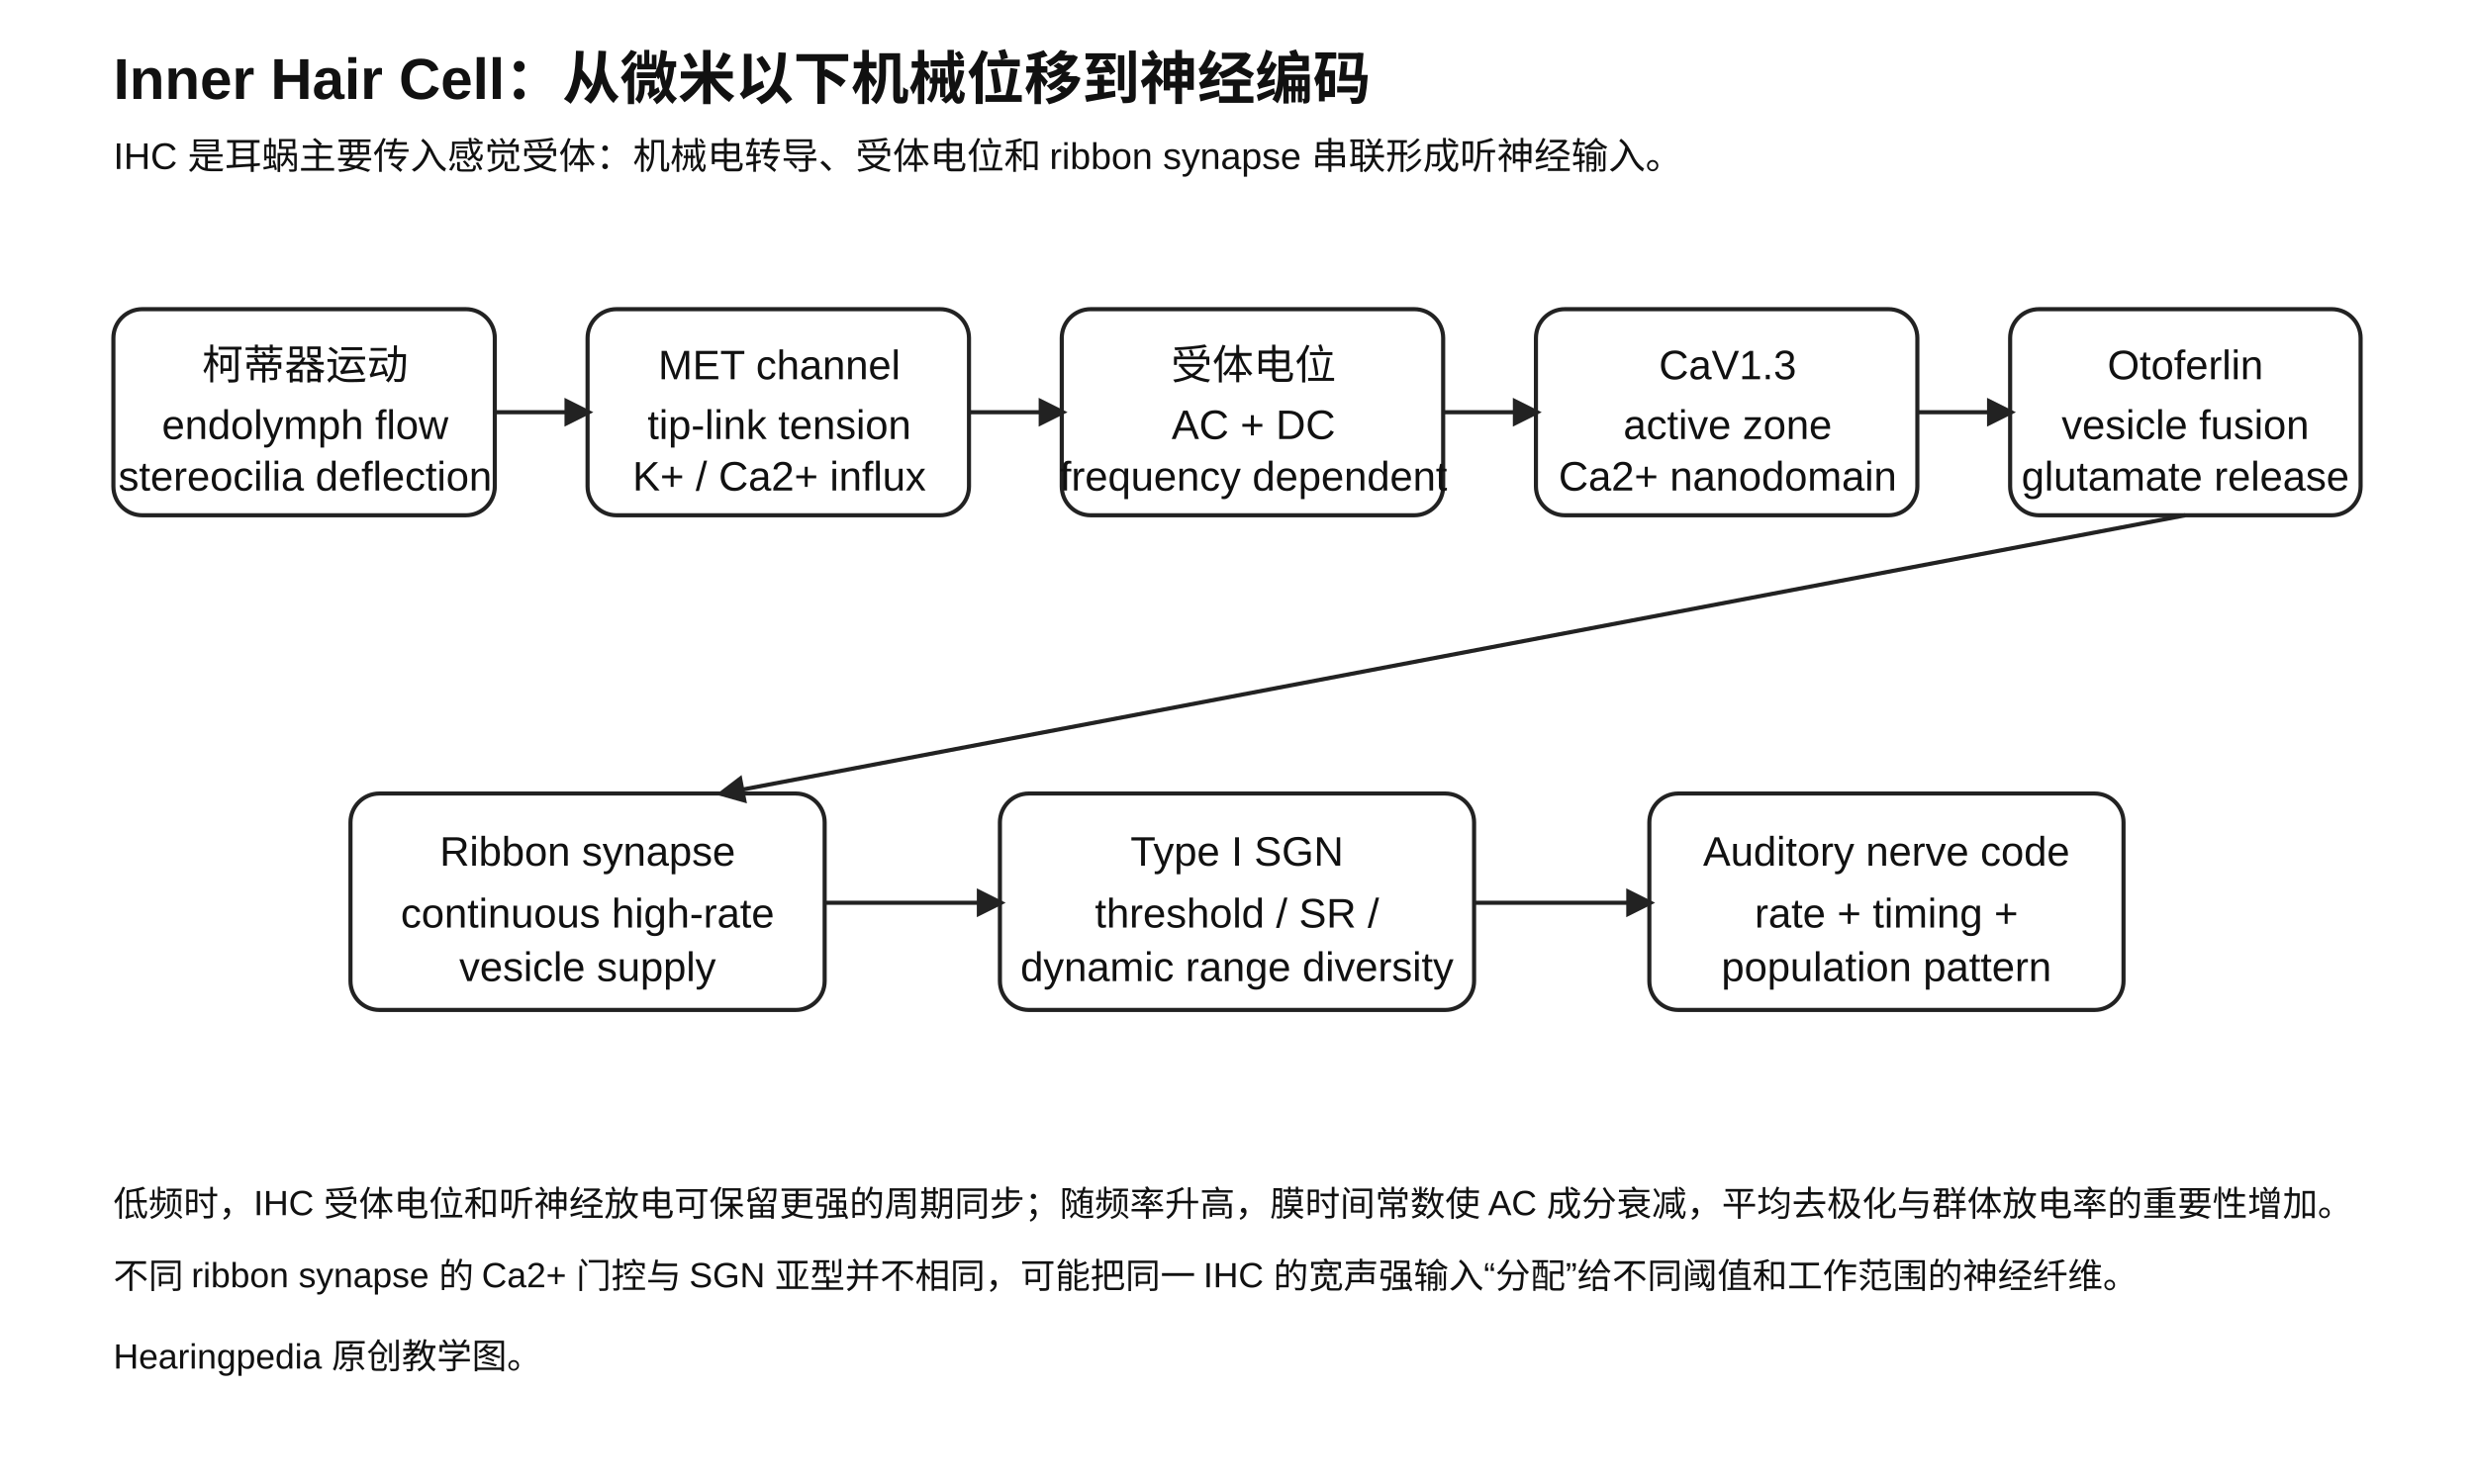
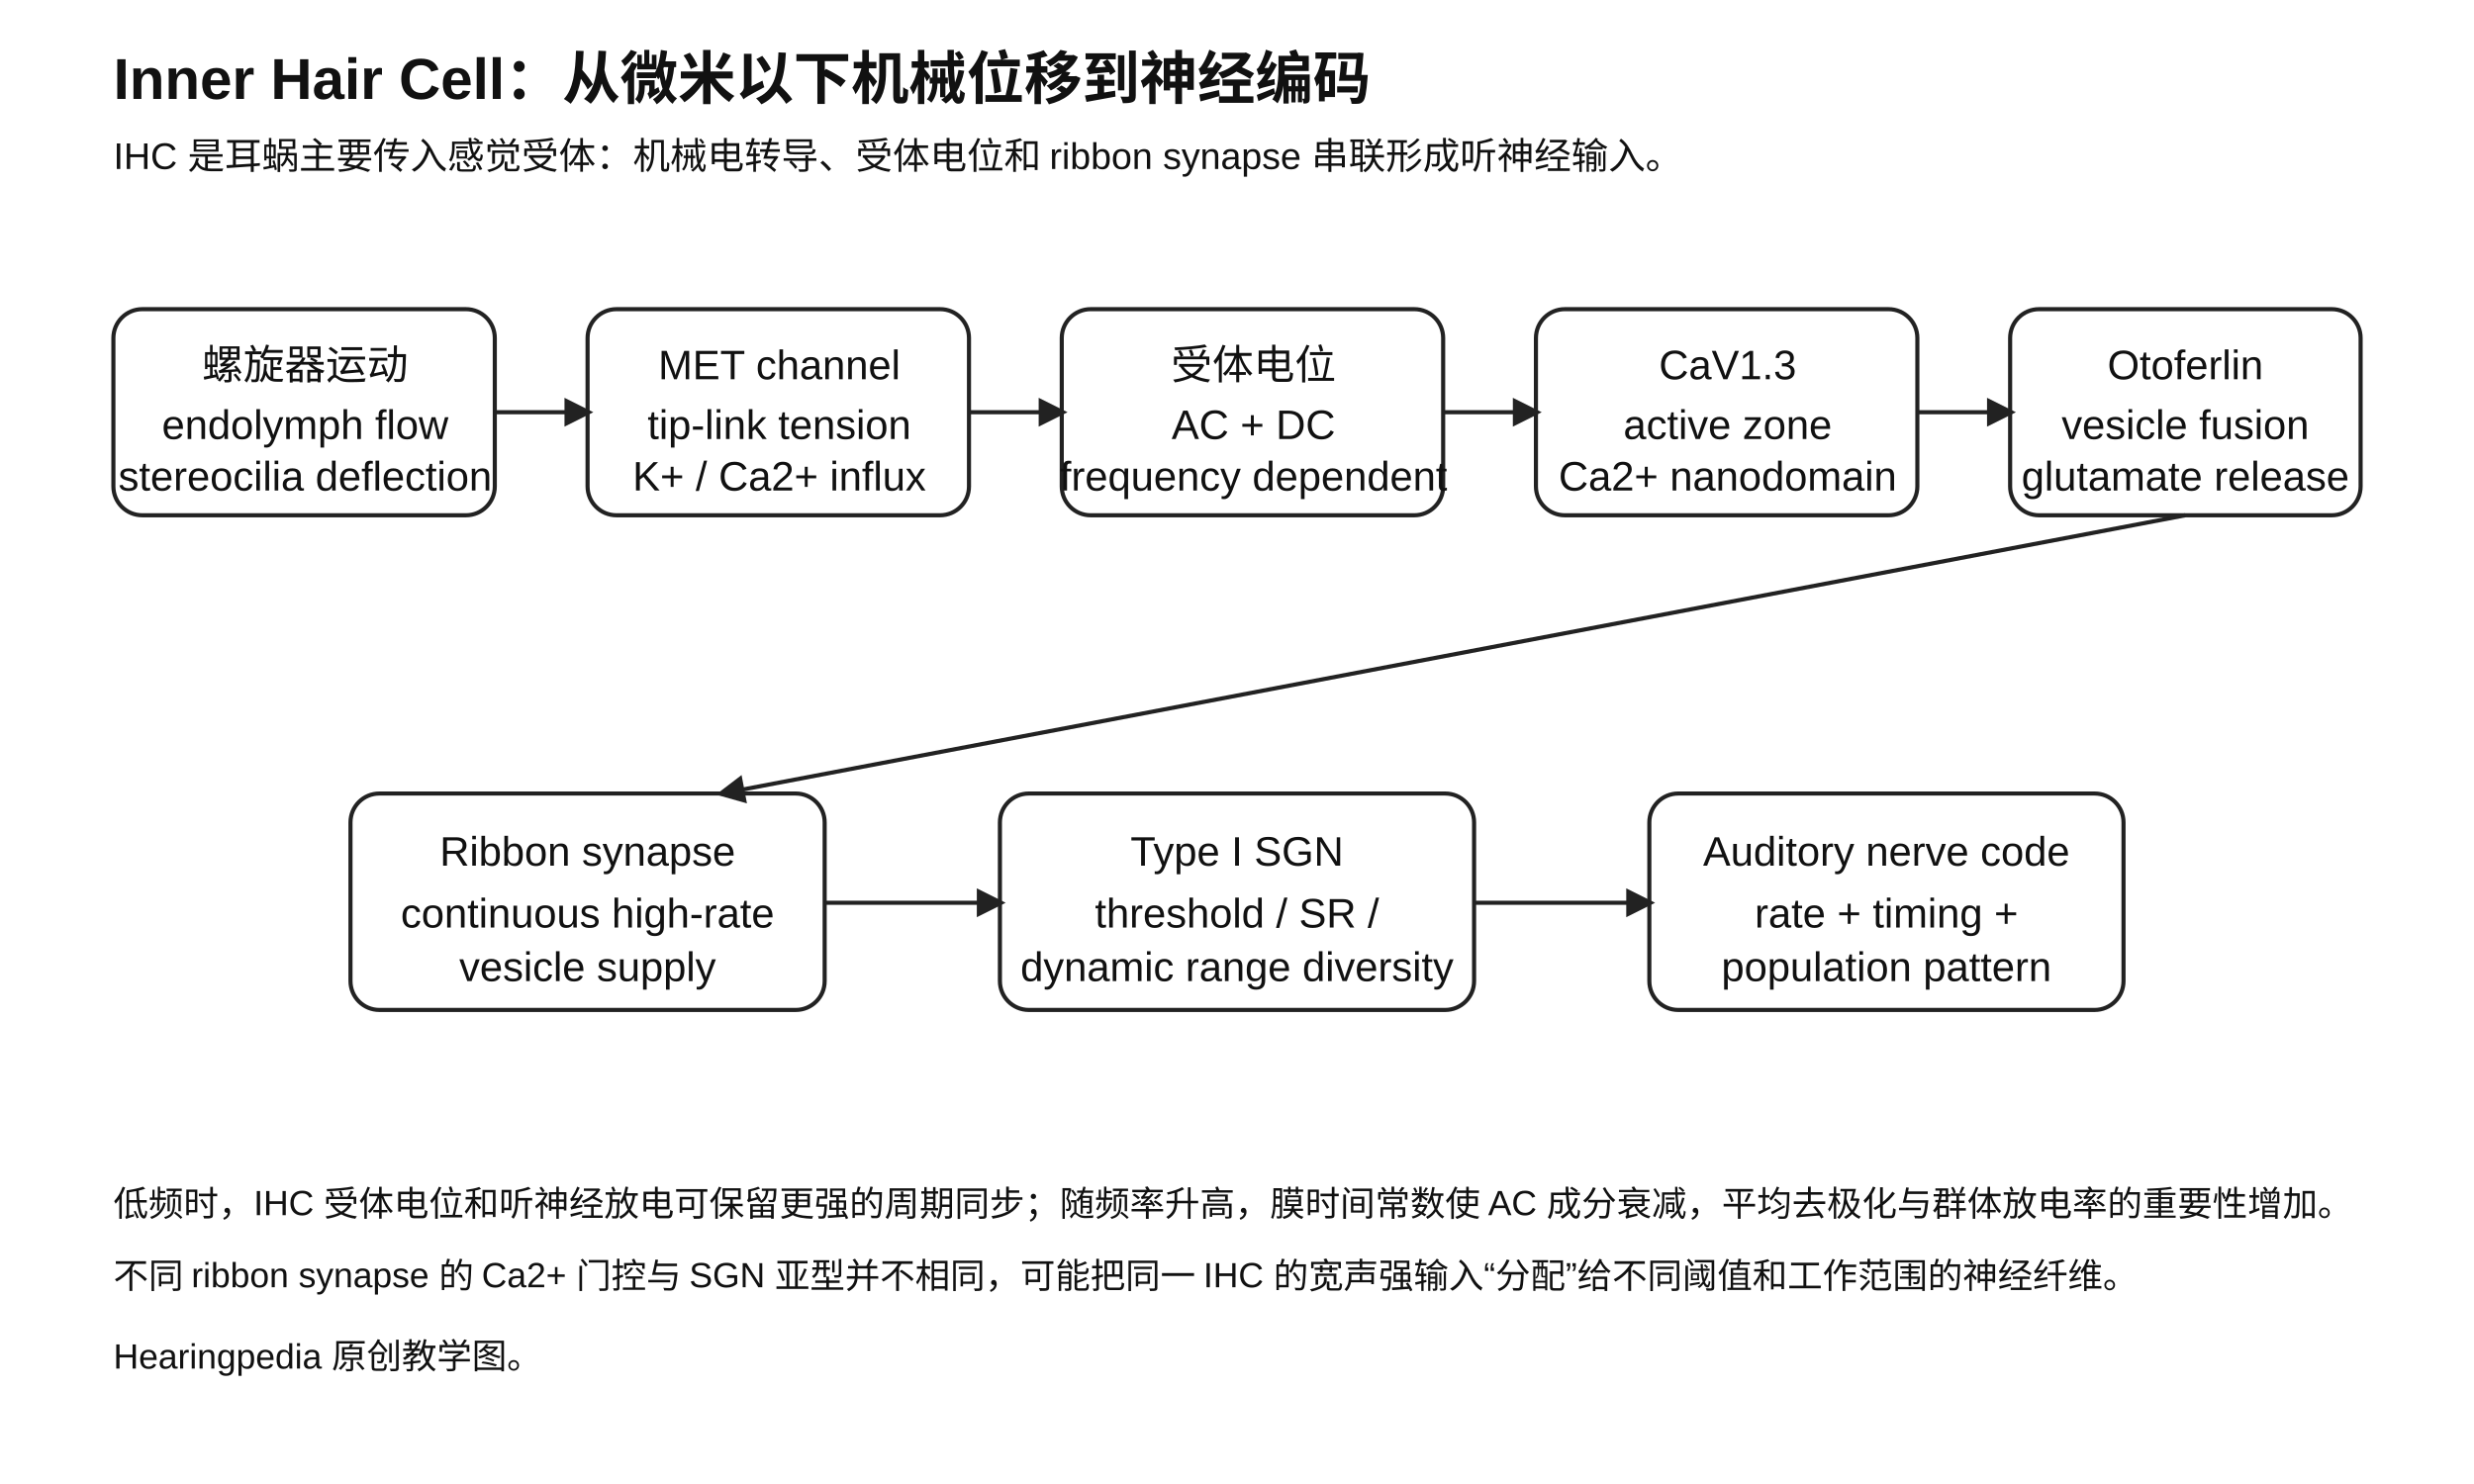
<svg xmlns="http://www.w3.org/2000/svg" width="1200" height="720" viewBox="0 0 1200 720">
  <rect width="1200" height="720" fill="white" />
  <defs>
    <marker id="a" viewBox="0 0 10 10" refX="8" refY="5" markerWidth="7" markerHeight="7" orient="auto">
      <path d="M0 0 L10 5 L0 10 z" fill="#222" />
    </marker>
  </defs>
  <g font-family="Arial, Noto Sans CJK SC, sans-serif" fill="#111">
    <text x="55" y="48" font-size="28" font-weight="700">Inner Hair Cell：从微米以下机械位移到神经编码</text>
    <text x="55" y="82" font-size="18">IHC 是耳蜗主要传入感觉受体：机械电转导、受体电位和 ribbon synapse 串联形成听神经输入。</text>
  </g>
  <g font-family="Arial, Noto Sans CJK SC, sans-serif" stroke="#222" stroke-width="2">
    <g fill="white">
      <rect x="55" y="150" width="185" height="100" rx="14" />
      <rect x="285" y="150" width="185" height="100" rx="14" />
      <rect x="515" y="150" width="185" height="100" rx="14" />
      <rect x="745" y="150" width="185" height="100" rx="14" />
      <rect x="975" y="150" width="170" height="100" rx="14" />
      <rect x="170" y="385" width="230" height="105" rx="14" />
      <rect x="485" y="385" width="230" height="105" rx="14" />
      <rect x="800" y="385" width="230" height="105" rx="14" />
    </g>
    <g fill="#111" stroke="none" font-size="20" text-anchor="middle">
-       <text x="148" y="184">柯蒂器运动</text>
+       <text x="148" y="184">螺旋器运动</text>
      <text x="148" y="213">endolymph flow</text>
      <text x="148" y="238">stereocilia deflection</text>
      <text x="378" y="184">MET channel</text>
      <text x="378" y="213">tip-link tension</text>
      <text x="378" y="238">K+ / Ca2+ influx</text>
      <text x="608" y="184">受体电位</text>
      <text x="608" y="213">AC + DC</text>
      <text x="608" y="238">frequency dependent</text>
      <text x="838" y="184">CaV1.3</text>
      <text x="838" y="213">active zone</text>
      <text x="838" y="238">Ca2+ nanodomain</text>
      <text x="1060" y="184">Otoferlin</text>
      <text x="1060" y="213">vesicle fusion</text>
      <text x="1060" y="238">glutamate release</text>
      <text x="285" y="420">Ribbon synapse</text>
      <text x="285" y="450">continuous high-rate</text>
      <text x="285" y="476">vesicle supply</text>
      <text x="600" y="420">Type I SGN</text>
      <text x="600" y="450">threshold / SR /</text>
      <text x="600" y="476">dynamic range diversity</text>
      <text x="915" y="420">Auditory nerve code</text>
      <text x="915" y="450">rate + timing +</text>
      <text x="915" y="476">population pattern</text>
    </g>
    <g fill="none" marker-end="url(#a)">
      <line x1="240" y1="200" x2="285" y2="200" />
      <line x1="470" y1="200" x2="515" y2="200" />
      <line x1="700" y1="200" x2="745" y2="200" />
      <line x1="930" y1="200" x2="975" y2="200" />
      <line x1="1060" y1="250" x2="350" y2="385" />
      <line x1="400" y1="438" x2="485" y2="438" />
      <line x1="715" y1="438" x2="800" y2="438" />
    </g>
  </g>
  <g font-family="Arial, Noto Sans CJK SC, sans-serif" fill="#111" font-size="17">
    <text x="55" y="590">低频时，IHC 受体电位和听神经放电可保留更强的周期同步；随频率升高，膜时间常数使 AC 成分衰减，平均去极化与群体放电率的重要性增加。</text>
    <text x="55" y="625">不同 ribbon synapse 的 Ca2+ 门控与 SGN 亚型并不相同，可能把同一 IHC 的宽声强输入“分配”给不同阈值和工作范围的神经纤维。</text>
    <text x="55" y="664">Hearingpedia 原创教学图。</text>
  </g>
</svg>
